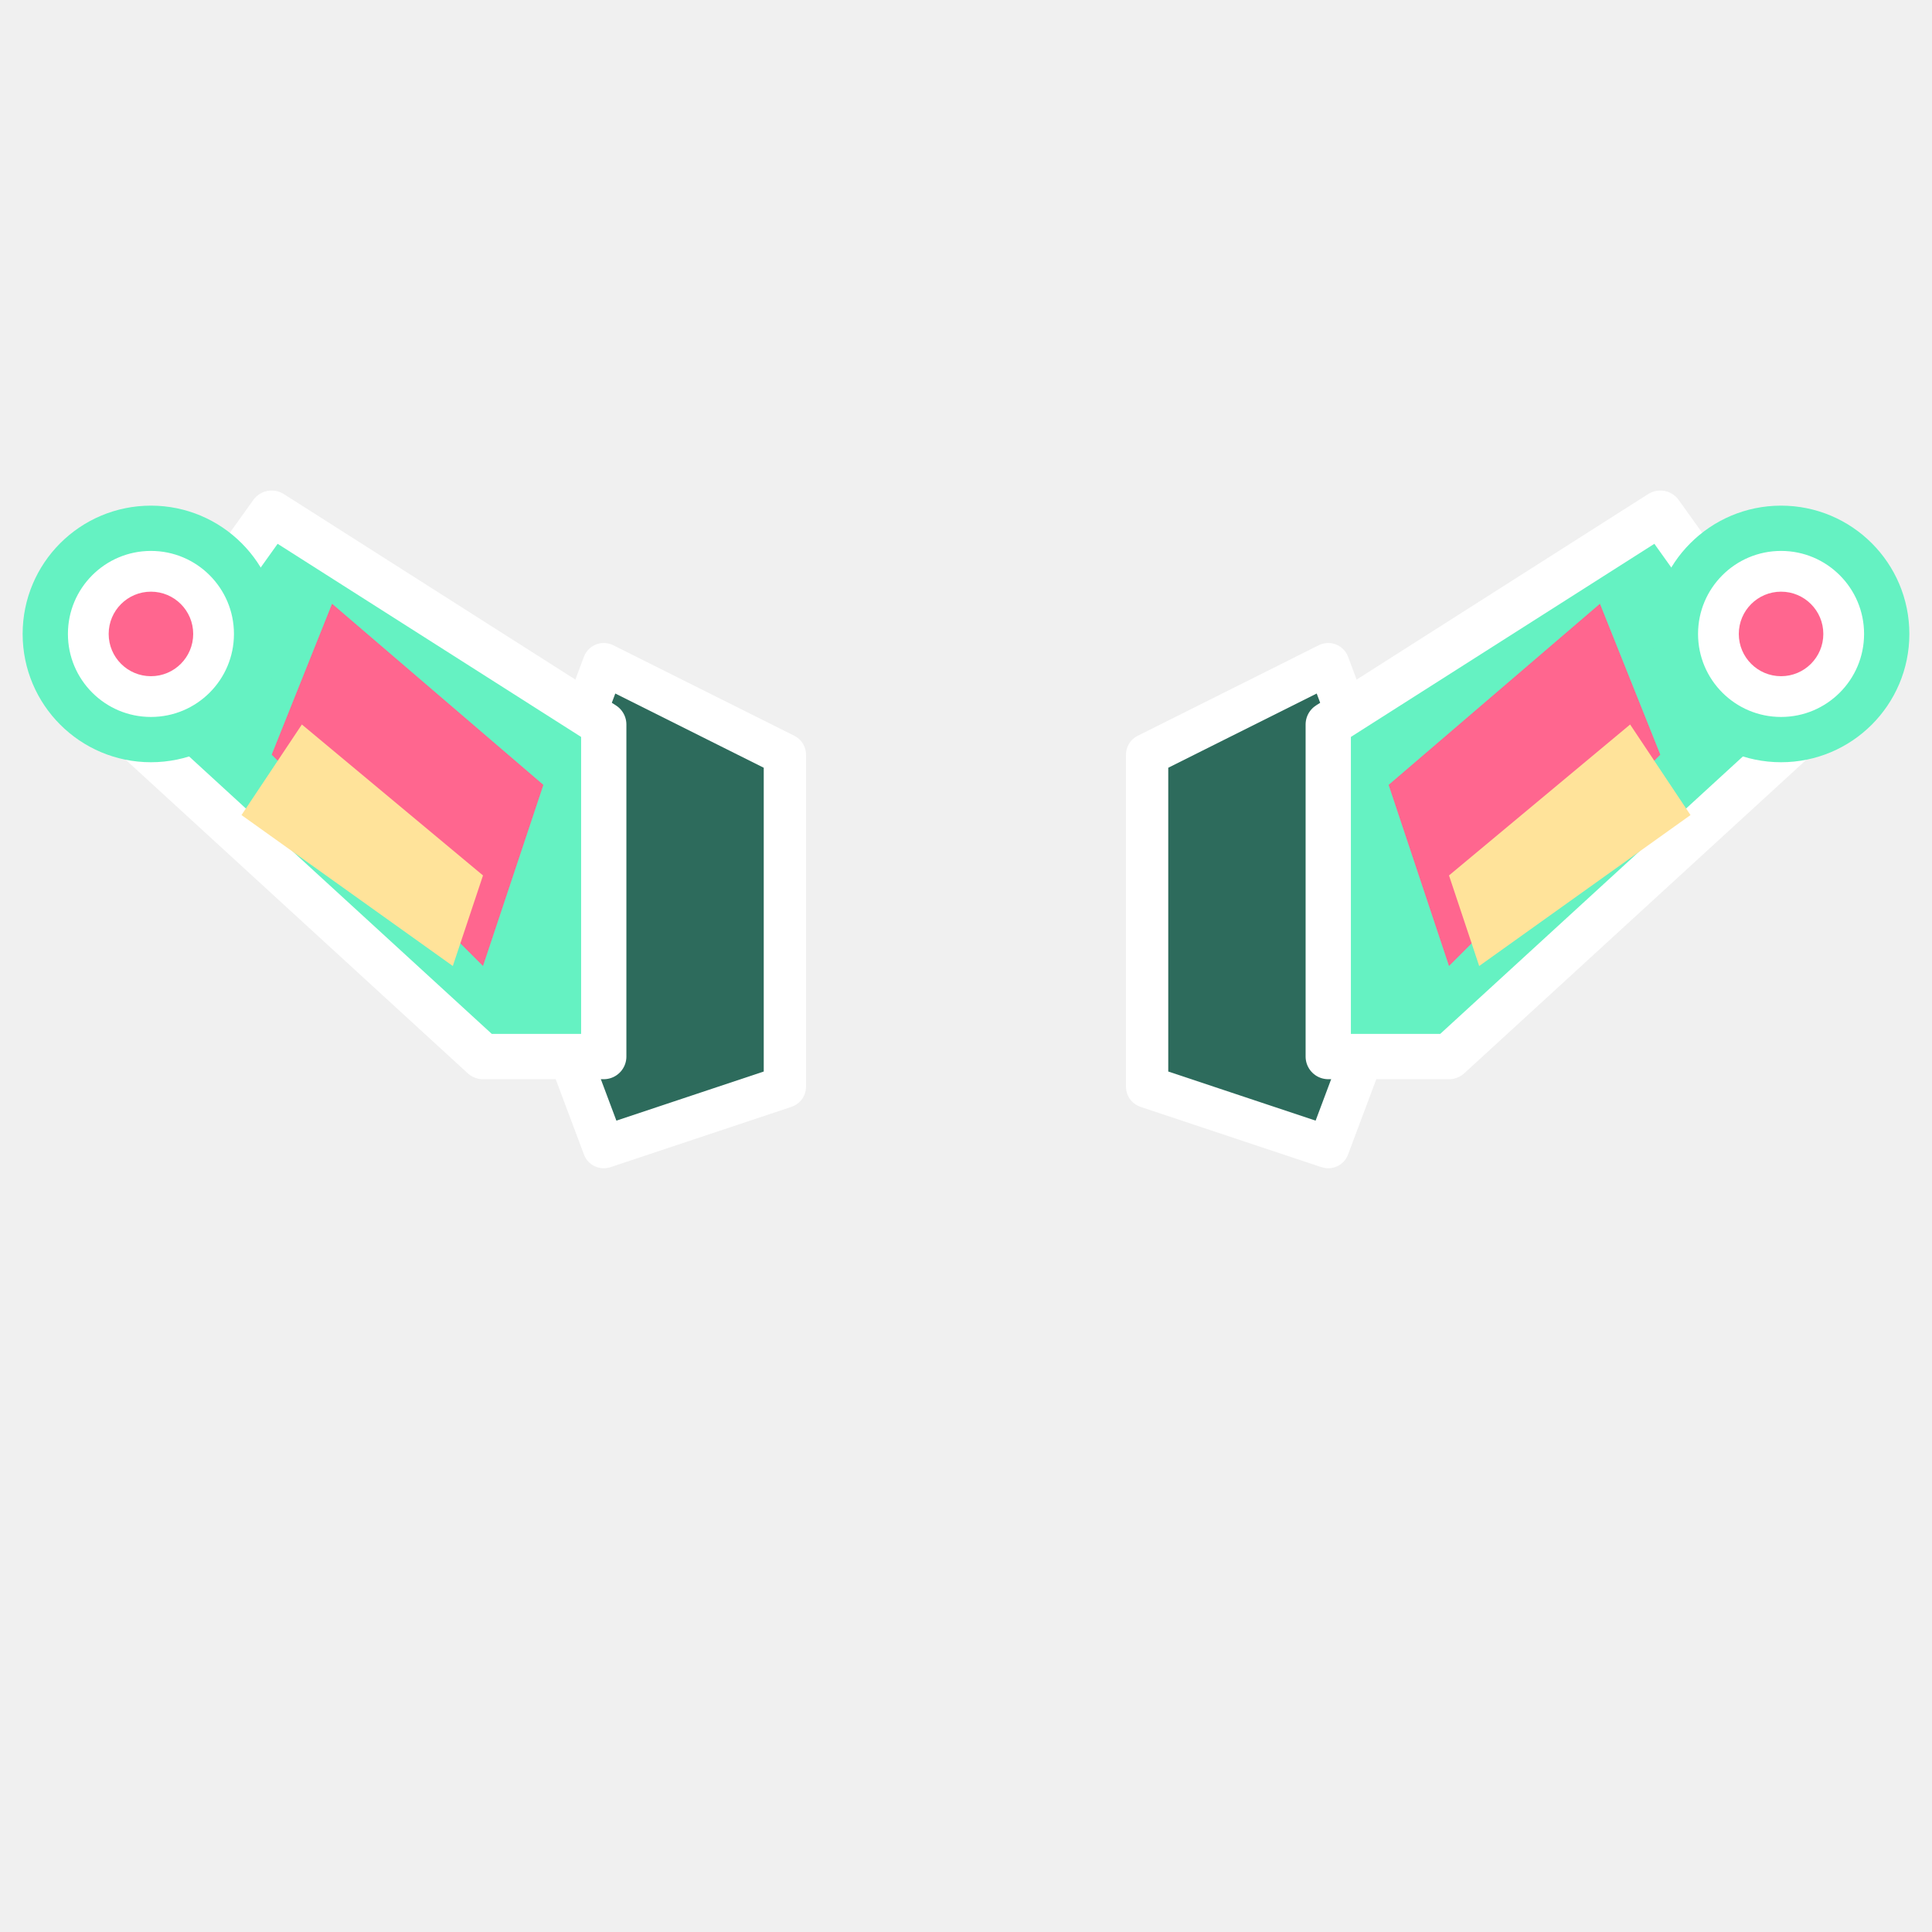
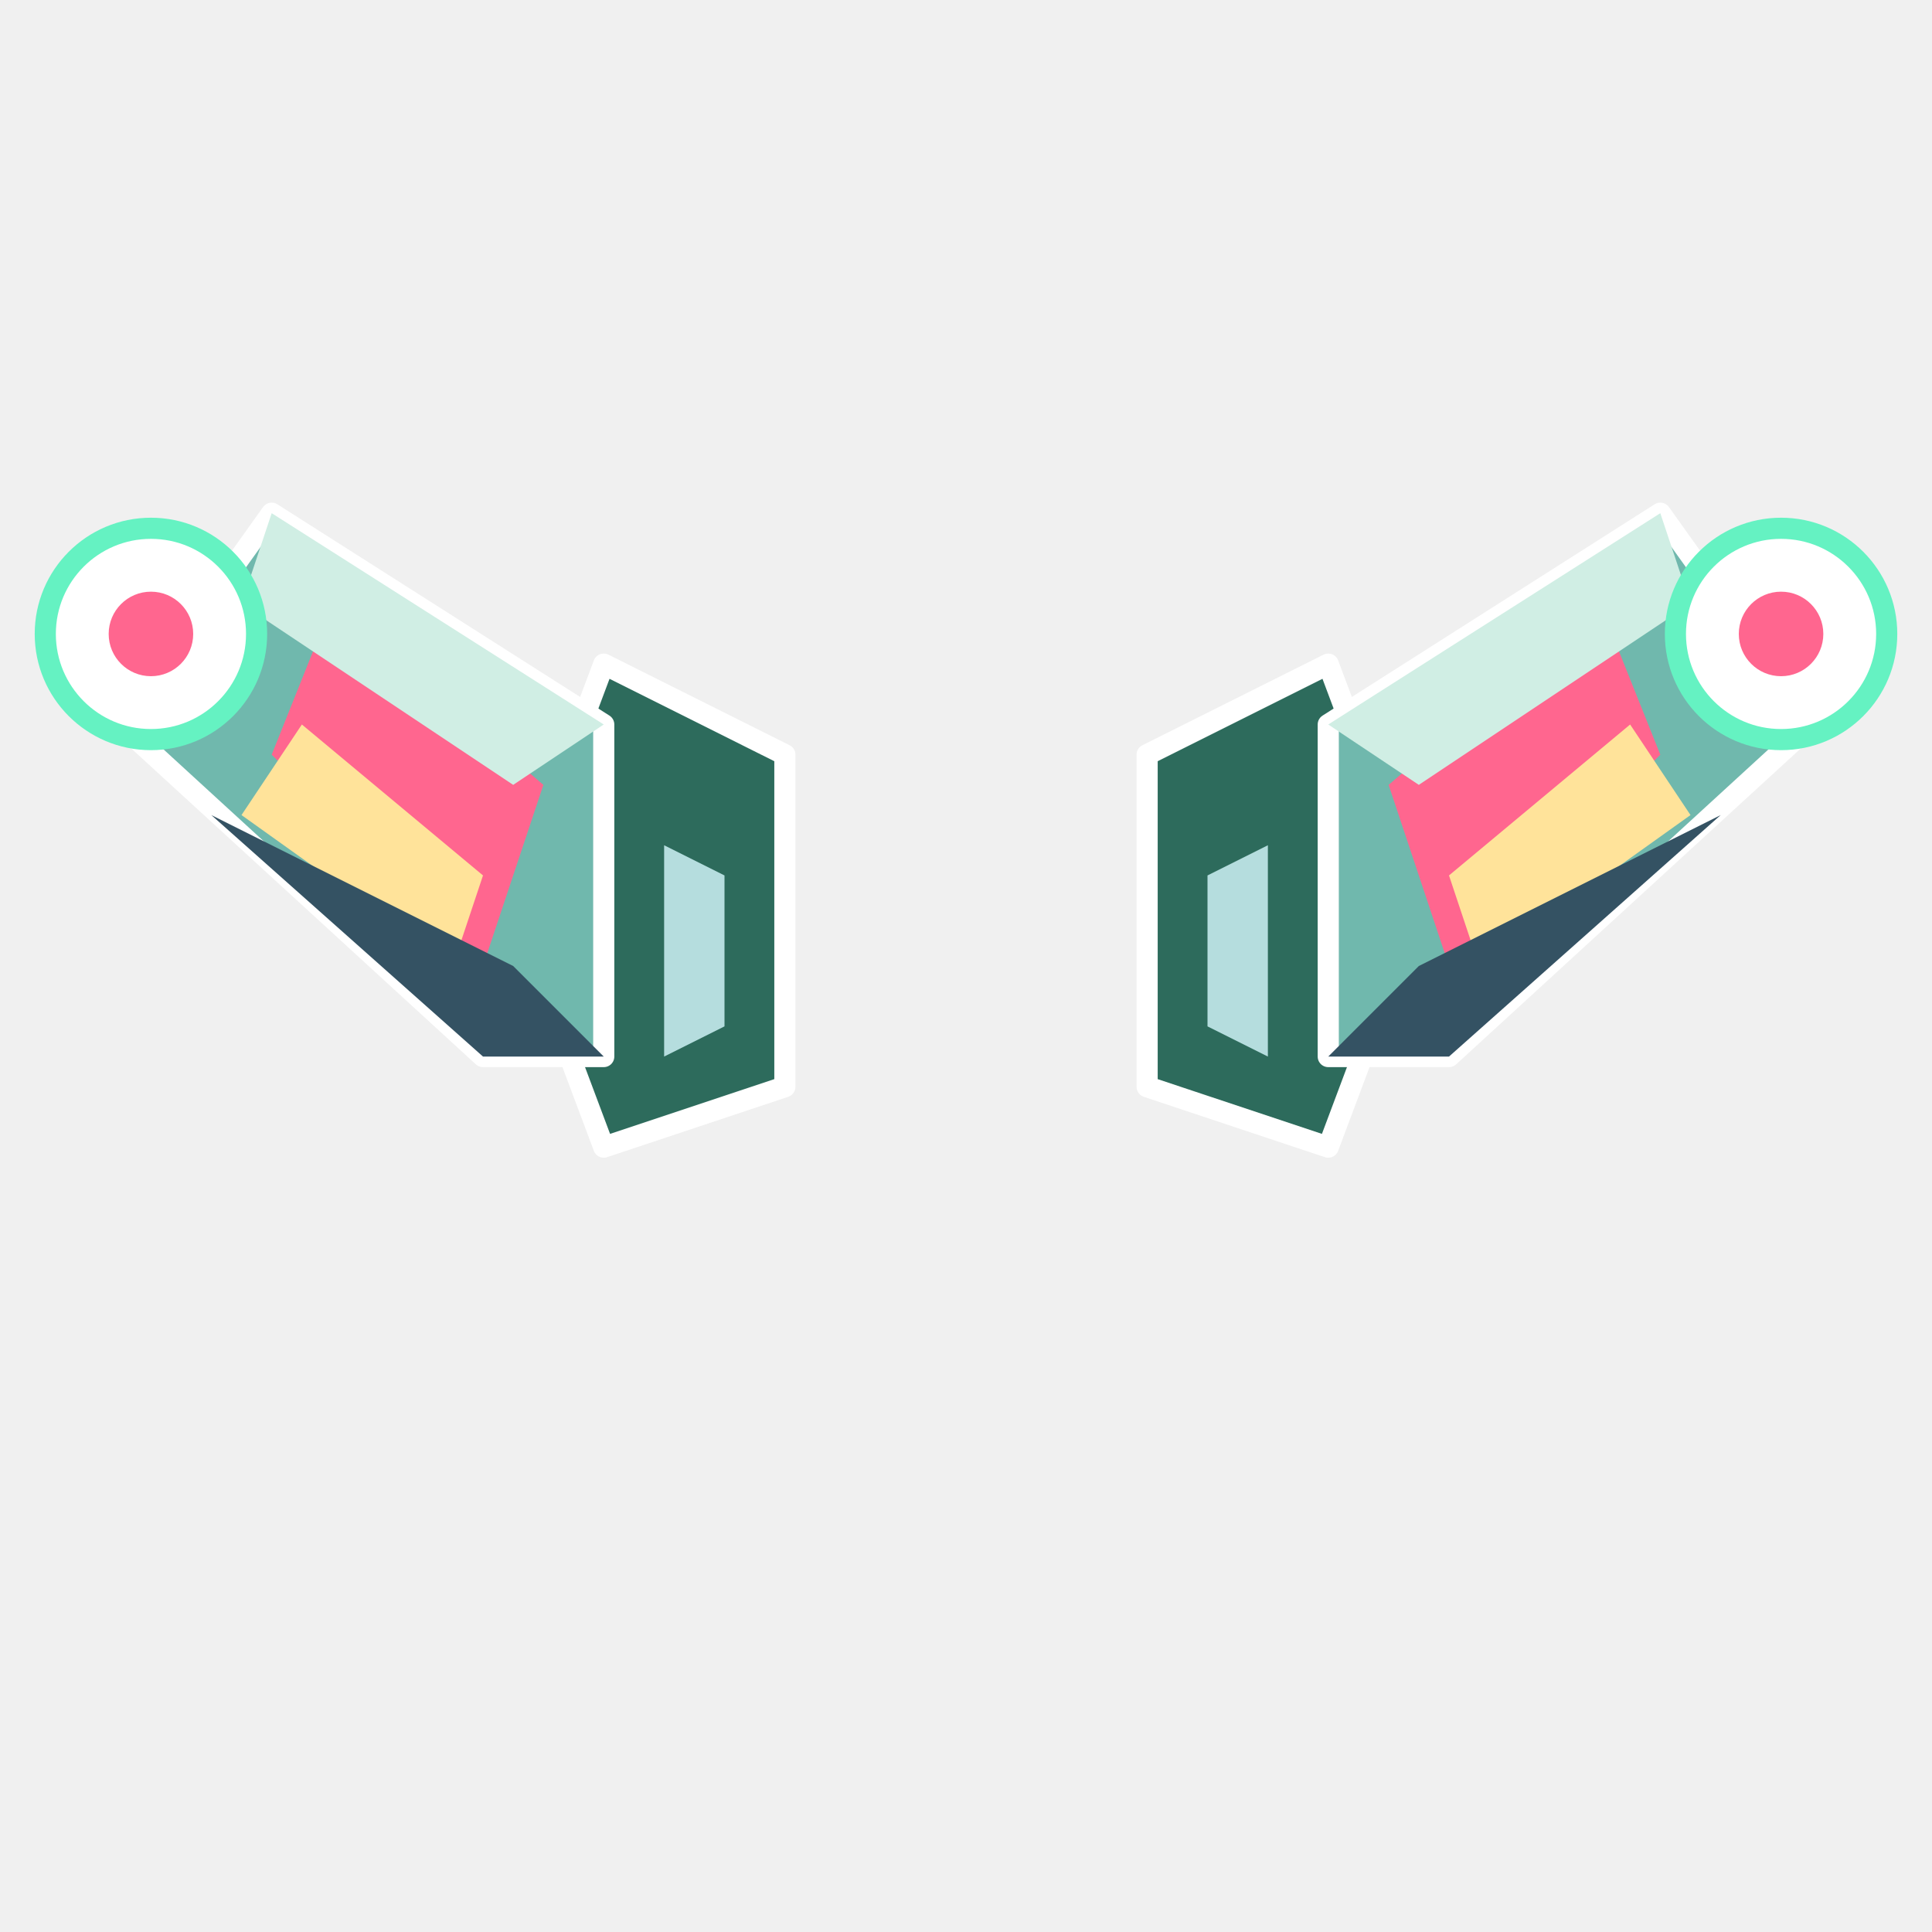
<svg xmlns="http://www.w3.org/2000/svg" viewBox="-32 -32 64 64" preserveAspectRatio="xMidYMid meet" role="img" aria-labelledby="cannon-rainbow-title cannon-rainbow-desc">
-   <g id="cannon-rainbow-emitters">
-     <g id="cannon-rainbow-left" stroke-linejoin="round">
-       <path id="cannon-rainbow-left-mount" d="M-6-7 -12-10 -15-2 -12 6 -6 4z" fill="#2d6b5c" stroke="#ffffff" stroke-width="1.4" />
-       <path id="cannon-rainbow-left-barrel" d="M-12-8 -23-15 -28-8 -16 3 -12 3z" fill="#65f2c2" stroke="#ffffff" stroke-width="1.5" />
-       <path id="cannon-rainbow-left-red" d="M-14-6 -21-12 -23-7 -16 0z" fill="#ff668f" />
-       <path id="cannon-rainbow-left-gold" d="M-16-3 -22-8 -24-5 -17 0z" fill="#ffe39a" />
-       <circle id="cannon-rainbow-left-muzzle" cx="-27" cy="-11" r="3.5" fill="#ffffff" stroke="#65f2c2" stroke-width="1.5" />
-       <circle id="cannon-rainbow-left-muzzle-core" cx="-27" cy="-11" r="1.4" fill="#ff668f" />
-     </g>
-     <g id="cannon-rainbow-right" stroke-linejoin="round">
-       <path id="cannon-rainbow-right-mount" d="M6-7 12-10 15-2 12 6 6 4z" fill="#2d6b5c" stroke="#ffffff" stroke-width="1.4" />
-       <path id="cannon-rainbow-right-barrel" d="M12-8 23-15 28-8 16 3 12 3z" fill="#65f2c2" stroke="#ffffff" stroke-width="1.5" />
-       <path id="cannon-rainbow-right-red" d="M14-6 21-12 23-7 16 0z" fill="#ff668f" />
-       <path id="cannon-rainbow-right-gold" d="M16-3 22-8 24-5 17 0z" fill="#ffe39a" />
-       <circle id="cannon-rainbow-right-muzzle" cx="27" cy="-11" r="3.5" fill="#ffffff" stroke="#65f2c2" stroke-width="1.5" />
-       <circle id="cannon-rainbow-right-muzzle-core" cx="27" cy="-11" r="1.4" fill="#ff668f" />
-     </g>
+   <g id="cannon-rainbow-left" stroke-linejoin="round">
+     <path id="cannon-rainbow-left-mount" d="M-6-7 -12-10 -15-2 -12 6 -6 4z" fill="#2d6b5c" stroke="#ffffff" stroke-width="0.7" />
+     <path id="cannon-rainbow-left-barrel" d="M-12-8 -23-15 -28-8 -16 3 -12 3z" fill="#70b8ad" stroke="#ffffff" stroke-width="0.7" />
+     <path id="cannon-rainbow-left-red" d="M-14-6 -21-12 -23-7 -16 0z" fill="#ff668f" />
+     <path id="cannon-rainbow-left-gold" d="M-16-3 -22-8 -24-5 -17 0z" fill="#ffe39a" />
+     <path id="cannon-rainbow-left-facet-0" d="M-12-8 -23-15 -24-12 -15-6Z" fill="#d0eee4" />
+     <path id="cannon-rainbow-left-facet-1" d="M-25-5 -16 3 -12 3 -15 0Z" fill="#345263" />
+     <path id="cannon-rainbow-left-facet-2" d="M-10-4 -8-3 -8 2 -10 3Z" fill="#b5ddde" />
+     <circle id="cannon-rainbow-left-muzzle" cx="-27" cy="-11" r="3.5" fill="#ffffff" stroke="#65f2c2" stroke-width="0.7" />
+     <circle id="cannon-rainbow-left-muzzle-core" cx="-27" cy="-11" r="1.4" fill="#ff668f" />
+   </g>
+   <g id="cannon-rainbow-right" stroke-linejoin="round">
+     <path id="cannon-rainbow-right-mount" d="M6-7 12-10 15-2 12 6 6 4z" fill="#2d6b5c" stroke="#ffffff" stroke-width="0.7" />
+     <path id="cannon-rainbow-right-barrel" d="M12-8 23-15 28-8 16 3 12 3z" fill="#70b8ad" stroke="#ffffff" stroke-width="0.7" />
+     <path id="cannon-rainbow-right-red" d="M14-6 21-12 23-7 16 0z" fill="#ff668f" />
+     <path id="cannon-rainbow-right-gold" d="M16-3 22-8 24-5 17 0z" fill="#ffe39a" />
+     <path id="cannon-rainbow-right-facet-0" d="M12-8 23-15 24-12 15-6Z" fill="#d0eee4" />
+     <path id="cannon-rainbow-right-facet-1" d="M25-5 16 3 12 3 15 0Z" fill="#345263" />
+     <path id="cannon-rainbow-right-facet-2" d="M10-4 8-3 8 2 10 3Z" fill="#b5ddde" />
+     <circle id="cannon-rainbow-right-muzzle" cx="27" cy="-11" r="3.5" fill="#ffffff" stroke="#65f2c2" stroke-width="0.7" />
+     <circle id="cannon-rainbow-right-muzzle-core" cx="27" cy="-11" r="1.4" fill="#ff668f" />
  </g>
</svg>
